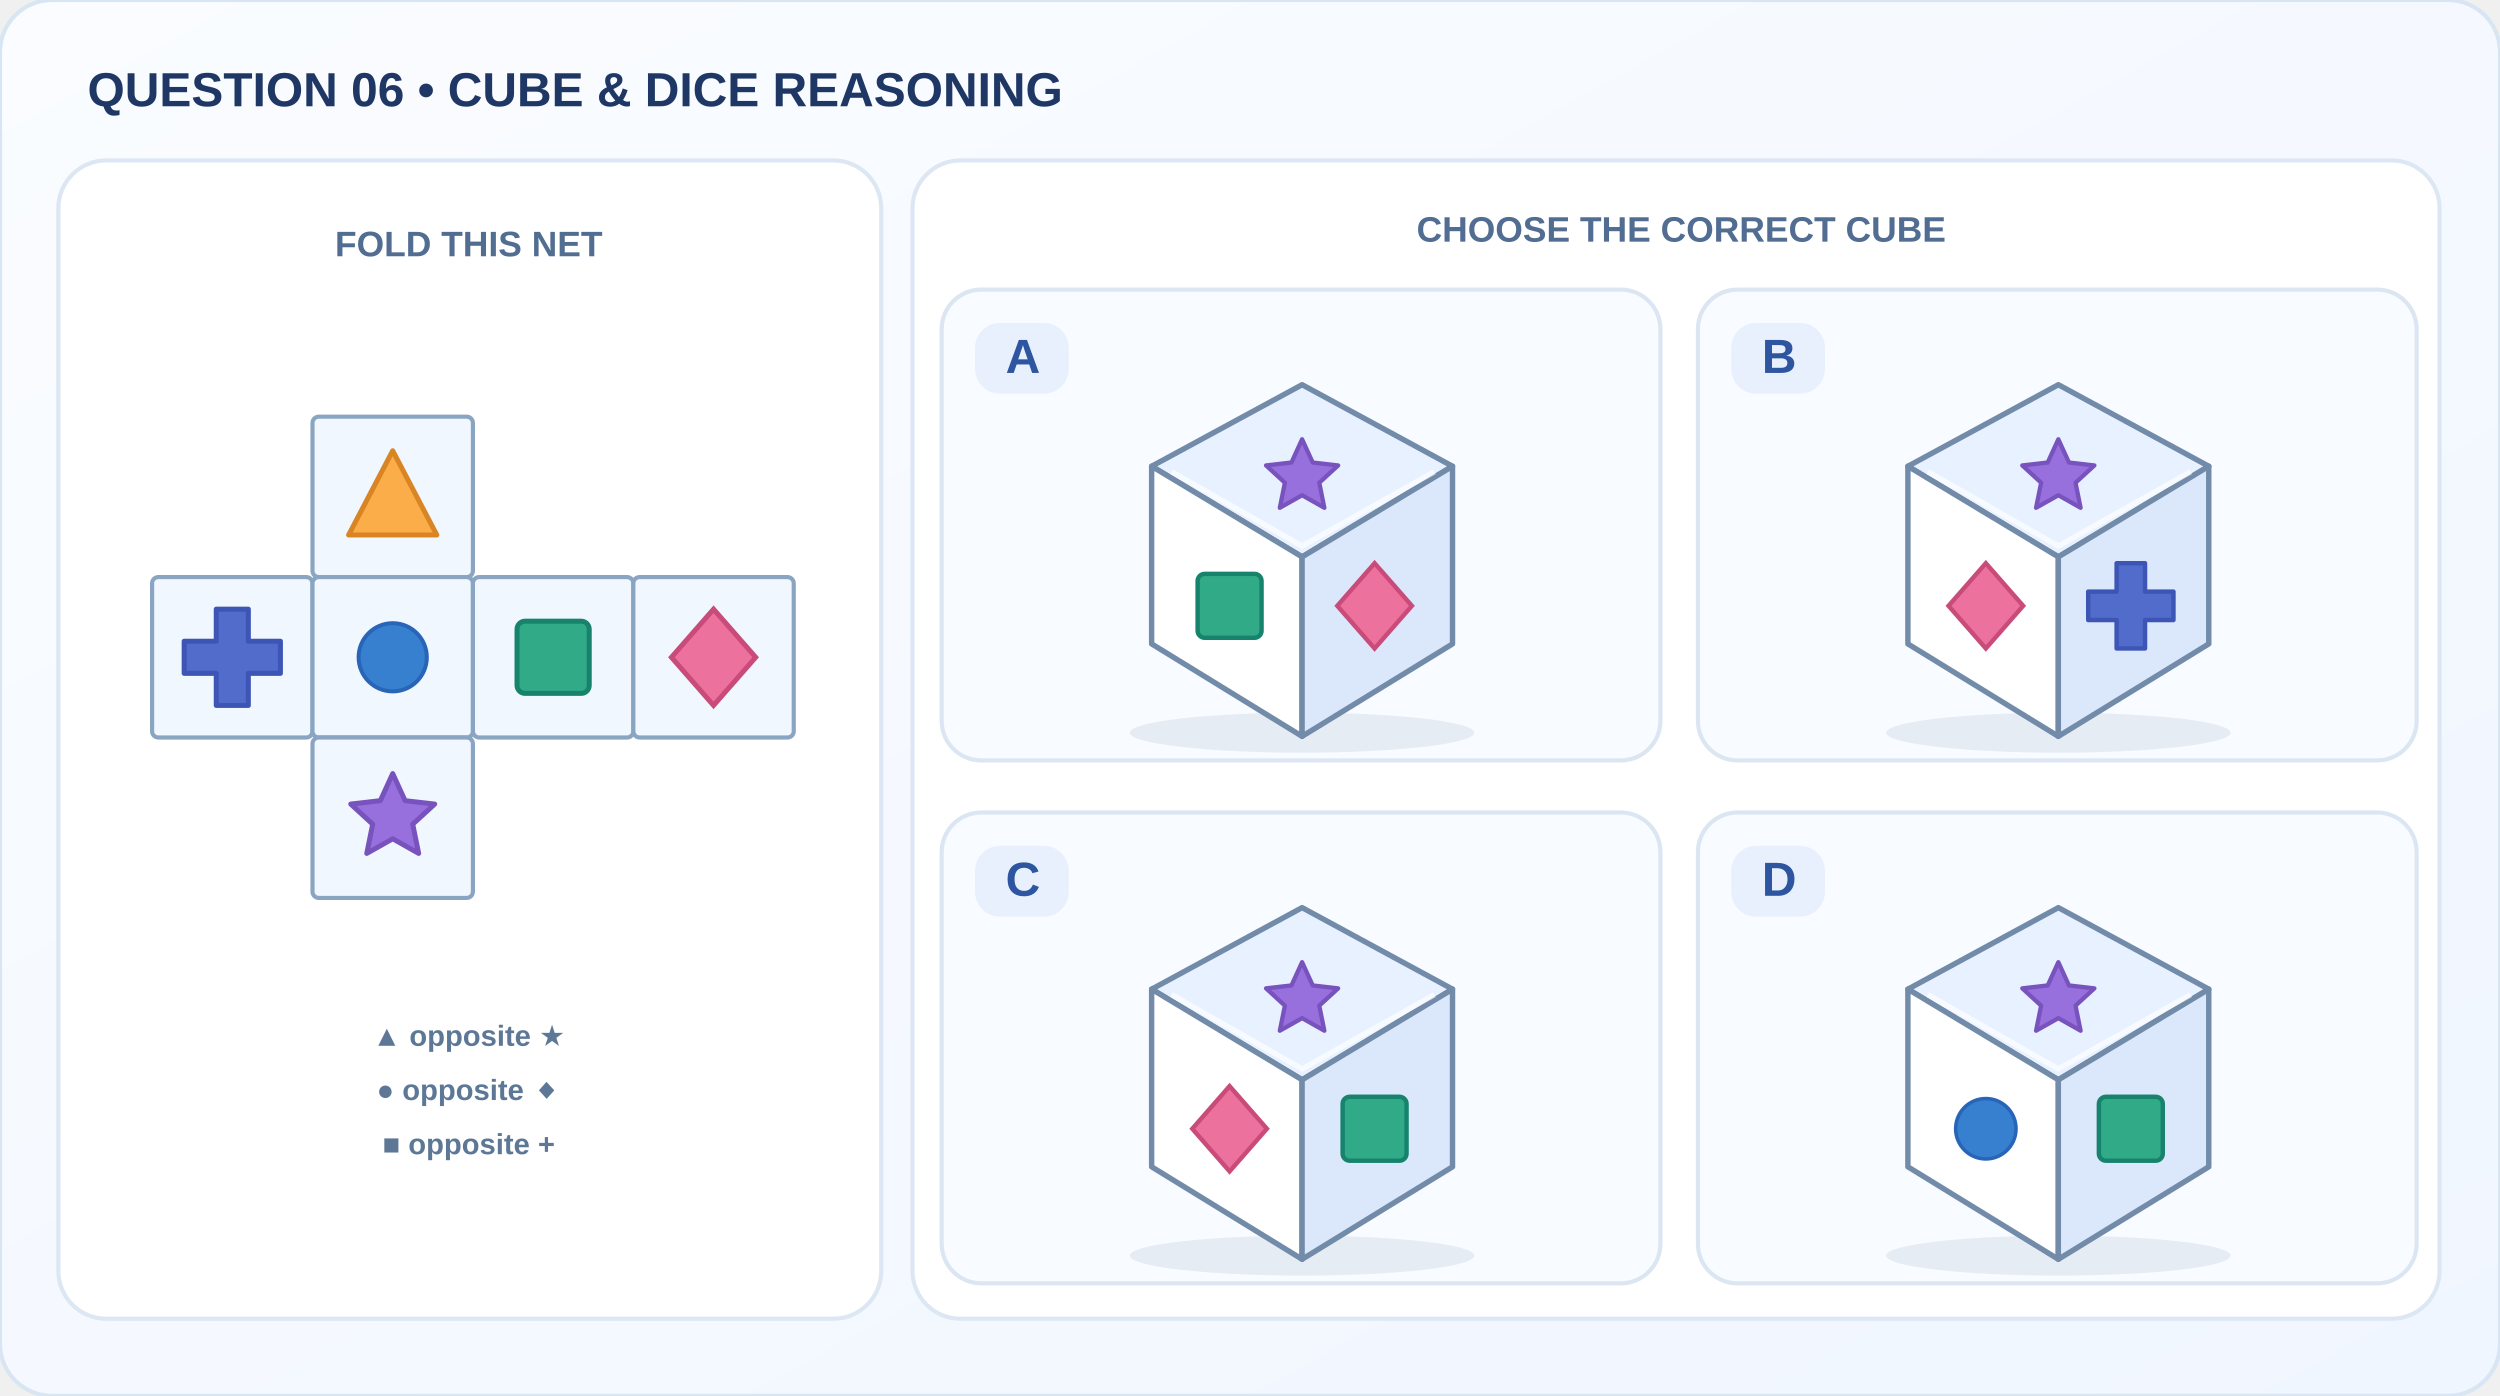
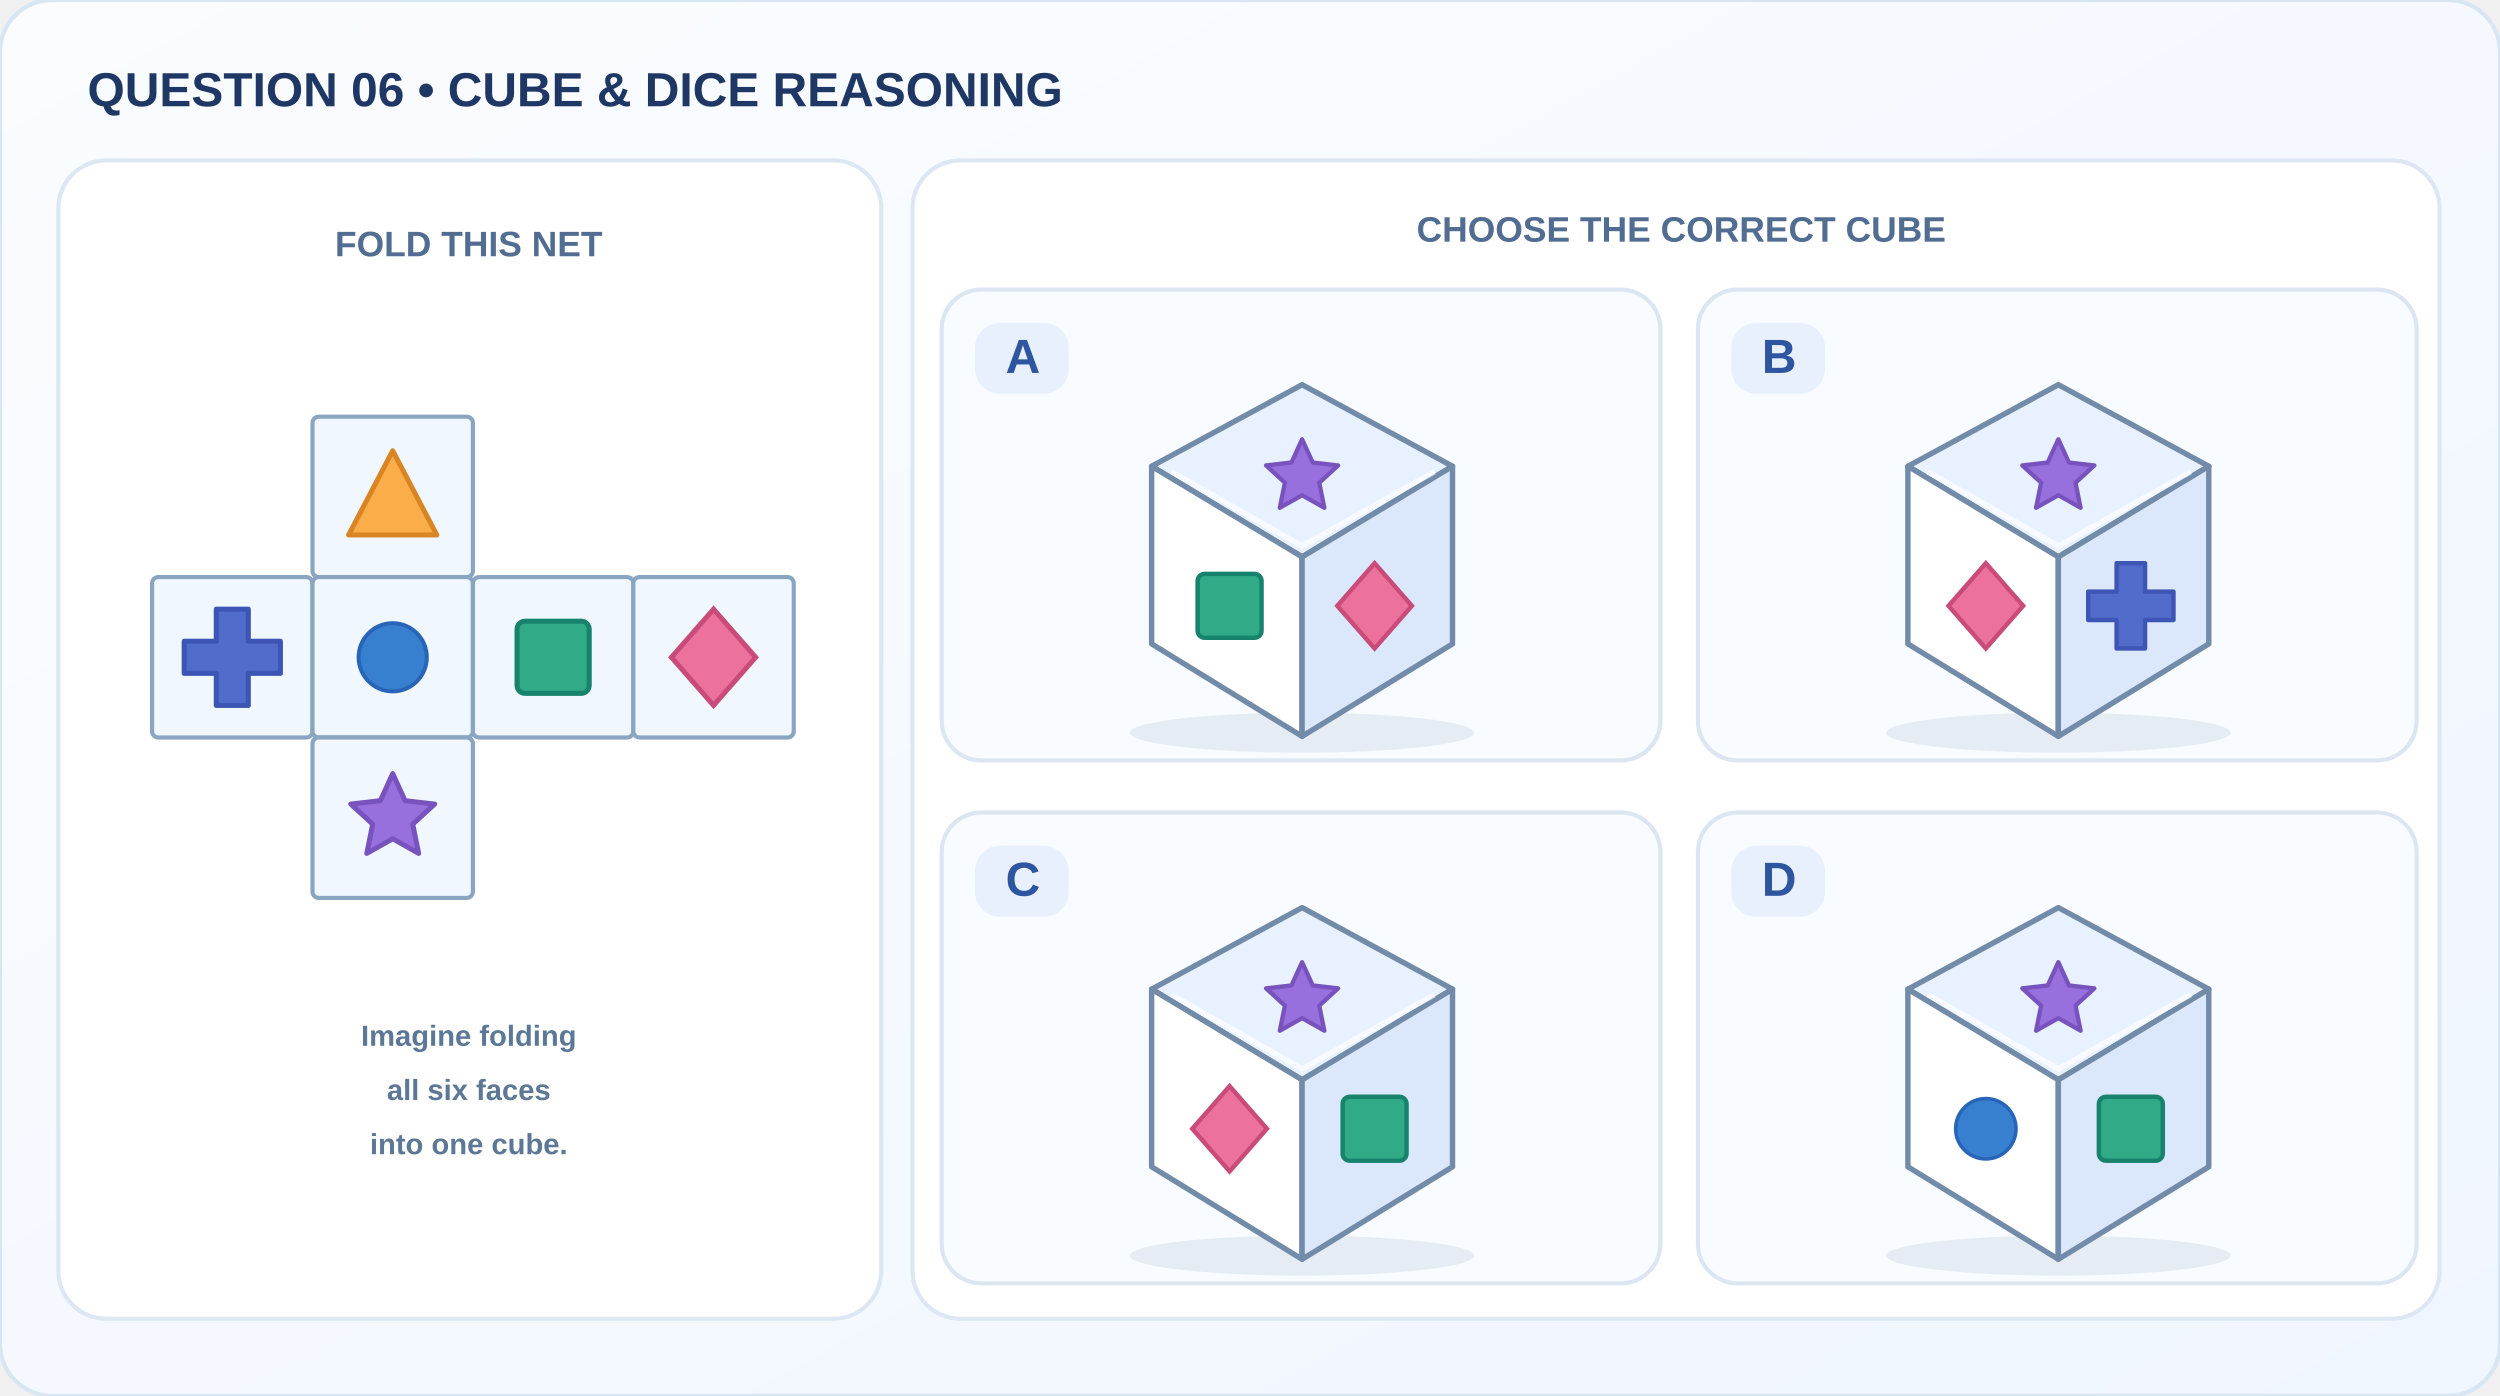
<svg xmlns="http://www.w3.org/2000/svg" width="1200" height="670" viewBox="0 0 1200 670" role="img" aria-labelledby="title">
  <defs>
    <linearGradient id="bg" x1="0" y1="0" x2="1" y2="1">
      <stop stop-color="#fafcff" />
      <stop offset="1" stop-color="#f0f6ff" />
    </linearGradient>
  </defs>
  <rect x="0" y="0" width="1200" height="670" rx="25" fill="url(#bg)" stroke="#d8e6f3" stroke-width="2" />
  <text x="42" y="51" fill="#1f3764" font-family="Arial,Helvetica,sans-serif" font-size="23" font-weight="800" text-anchor="start">QUESTION 06   •   CUBE &amp; DICE REASONING</text>
  <rect x="28" y="77" width="395" height="556" rx="23" fill="#fff" stroke="#dce7f3" stroke-width="2" />
  <rect x="438" y="77" width="733" height="556" rx="23" fill="#fff" stroke="#dce7f3" stroke-width="2" />
  <text x="225" y="123" fill="#526d92" font-family="Arial,Helvetica,sans-serif" font-size="17" font-weight="700" text-anchor="middle">FOLD THIS NET</text>
  <text x="807" y="116" fill="#526d92" font-family="Arial,Helvetica,sans-serif" font-size="17" font-weight="700" text-anchor="middle">CHOOSE THE CORRECT CUBE</text>
  <rect x="150" y="200" width="77" height="77" rx="3" fill="#f0f7ff" stroke="#8aa5c1" stroke-width="2" />
  <g transform="translate(188.5 238.5) scale(0.9625)">
    <path d="M0 -23 L22 19 H-22Z" fill="#faad49" stroke="#d98524" stroke-width="2.5" stroke-linejoin="round" />
  </g>
  <rect x="73" y="277" width="77" height="77" rx="3" fill="#f0f7ff" stroke="#8aa5c1" stroke-width="2" />
  <g transform="translate(111.5 315.5) scale(0.9625)">
    <path d="M-8 -24H8V-8H24V8H8V24H-8V8H-24V-8H-8Z" fill="#516cca" stroke="#3d55b4" stroke-width="2.5" stroke-linejoin="round" />
  </g>
  <rect x="150" y="277" width="77" height="77" rx="3" fill="#f0f7ff" stroke="#8aa5c1" stroke-width="2" />
  <g transform="translate(188.5 315.5) scale(0.9625)">
    <circle cx="0" cy="0" r="17" fill="#3780cf" stroke="#2864b7" stroke-width="2" />
  </g>
  <rect x="227" y="277" width="77" height="77" rx="3" fill="#f0f7ff" stroke="#8aa5c1" stroke-width="2" />
  <g transform="translate(265.5 315.5) scale(0.9625)">
    <rect x="-18" y="-18" width="36" height="36" rx="4" fill="#31aa88" stroke="#17836c" stroke-width="2.5" />
  </g>
  <rect x="304" y="277" width="77" height="77" rx="3" fill="#f0f7ff" stroke="#8aa5c1" stroke-width="2" />
  <g transform="translate(342.5 315.5) scale(0.9625)">
    <path d="M0 -24 21 0 0 24-21 0Z" fill="#ed719d" stroke="#c94b79" stroke-width="2.5" />
  </g>
  <rect x="150" y="354" width="77" height="77" rx="3" fill="#f0f7ff" stroke="#8aa5c1" stroke-width="2" />
  <g transform="translate(188.5 392.5) scale(0.9625)">
    <path d="M1.3471114790620886e-15 -22 L6.172 -8.495 L20.923 -6.798 L9.986 3.245 L12.931 17.798 L6.429395695523604e-16 10.5 L-12.931 17.798 L-9.986 3.245 L-20.923 -6.798 L-6.172 -8.495Z" fill="#9770dd" stroke="#7852bd" stroke-width="2.5" stroke-linejoin="round" />
  </g>
-   <text x="225" y="502" fill="#5d7896" font-family="Arial,Helvetica,sans-serif" font-size="14" font-weight="600" text-anchor="middle">▲ opposite ★</text>
-   <text x="225" y="528" fill="#5d7896" font-family="Arial,Helvetica,sans-serif" font-size="14" font-weight="600" text-anchor="middle">● opposite ◆</text>
-   <text x="225" y="554" fill="#5d7896" font-family="Arial,Helvetica,sans-serif" font-size="14" font-weight="600" text-anchor="middle">■ opposite +</text>
+   <text x="225" y="502" fill="#5d7896" font-family="Arial,Helvetica,sans-serif" font-size="14" font-weight="600" text-anchor="middle">Imagine folding</text>
+   <text x="225" y="528" fill="#5d7896" font-family="Arial,Helvetica,sans-serif" font-size="14" font-weight="600" text-anchor="middle">all six faces</text>
+   <text x="225" y="554" fill="#5d7896" font-family="Arial,Helvetica,sans-serif" font-size="14" font-weight="600" text-anchor="middle">into one cube.</text>
  <rect x="452" y="139" width="345" height="226" rx="19" fill="#f8fbff" stroke="#dce6f3" stroke-width="2" />
  <rect x="468" y="155" width="45" height="34" rx="12" fill="#e8f0fd" stroke="none" stroke-width="0" />
  <text x="491" y="179" fill="#2e55a0" font-family="Arial,Helvetica,sans-serif" font-size="23" font-weight="700" text-anchor="middle">A</text>
  <g transform="translate(625 256) scale(0.87)">
    <ellipse cx="0" cy="110" rx="95" ry="11" fill="#6e8bab" opacity=".14" />
    <polygon points="0,-82 83,-37 0,13 -83,-37" fill="#e8f1ff" stroke="#728ba9" stroke-width="3" stroke-linejoin="round" />
    <polygon points="-83,-37 0,13 0,112 -83,61" fill="#ffffff" stroke="#728ba9" stroke-width="3" stroke-linejoin="round" />
    <polygon points="0,13 83,-37 83,61 0,112" fill="#dbe8fb" stroke="#728ba9" stroke-width="3" stroke-linejoin="round" />
    <path d="M-72 -34 0 7 73 -34" stroke="#fff" stroke-width="3" opacity=".65" fill="none" />
    <g transform="translate(0 -31) scale(0.95)">
      <path d="M1.3471114790620886e-15 -22 L6.172 -8.495 L20.923 -6.798 L9.986 3.245 L12.931 17.798 L6.429395695523604e-16 10.5 L-12.931 17.798 L-9.986 3.245 L-20.923 -6.798 L-6.172 -8.495Z" fill="#9770dd" stroke="#7852bd" stroke-width="2.5" stroke-linejoin="round" />
    </g>
    <g transform="translate(-40 40) scale(0.98)">
      <rect x="-18" y="-18" width="36" height="36" rx="4" fill="#31aa88" stroke="#17836c" stroke-width="2.5" />
    </g>
    <g transform="translate(40 40) scale(0.98)">
      <path d="M0 -24 21 0 0 24-21 0Z" fill="#ed719d" stroke="#c94b79" stroke-width="2.5" />
    </g>
  </g>
  <rect x="815" y="139" width="345" height="226" rx="19" fill="#f8fbff" stroke="#dce6f3" stroke-width="2" />
  <rect x="831" y="155" width="45" height="34" rx="12" fill="#e8f0fd" stroke="none" stroke-width="0" />
  <text x="854" y="179" fill="#2e55a0" font-family="Arial,Helvetica,sans-serif" font-size="23" font-weight="700" text-anchor="middle">B</text>
  <g transform="translate(988 256) scale(0.87)">
    <ellipse cx="0" cy="110" rx="95" ry="11" fill="#6e8bab" opacity=".14" />
    <polygon points="0,-82 83,-37 0,13 -83,-37" fill="#e8f1ff" stroke="#728ba9" stroke-width="3" stroke-linejoin="round" />
    <polygon points="-83,-37 0,13 0,112 -83,61" fill="#ffffff" stroke="#728ba9" stroke-width="3" stroke-linejoin="round" />
    <polygon points="0,13 83,-37 83,61 0,112" fill="#dbe8fb" stroke="#728ba9" stroke-width="3" stroke-linejoin="round" />
    <path d="M-72 -34 0 7 73 -34" stroke="#fff" stroke-width="3" opacity=".65" fill="none" />
    <g transform="translate(0 -31) scale(0.95)">
      <path d="M1.3471114790620886e-15 -22 L6.172 -8.495 L20.923 -6.798 L9.986 3.245 L12.931 17.798 L6.429395695523604e-16 10.5 L-12.931 17.798 L-9.986 3.245 L-20.923 -6.798 L-6.172 -8.495Z" fill="#9770dd" stroke="#7852bd" stroke-width="2.5" stroke-linejoin="round" />
    </g>
    <g transform="translate(-40 40) scale(0.98)">
      <path d="M0 -24 21 0 0 24-21 0Z" fill="#ed719d" stroke="#c94b79" stroke-width="2.5" />
    </g>
    <g transform="translate(40 40) scale(0.98)">
      <path d="M-8 -24H8V-8H24V8H8V24H-8V8H-24V-8H-8Z" fill="#516cca" stroke="#3d55b4" stroke-width="2.5" stroke-linejoin="round" />
    </g>
  </g>
  <rect x="452" y="390" width="345" height="226" rx="19" fill="#f8fbff" stroke="#dce6f3" stroke-width="2" />
  <rect x="468" y="406" width="45" height="34" rx="12" fill="#e8f0fd" stroke="none" stroke-width="0" />
  <text x="491" y="430" fill="#2e55a0" font-family="Arial,Helvetica,sans-serif" font-size="23" font-weight="700" text-anchor="middle">C</text>
  <g transform="translate(625 507) scale(0.87)">
    <ellipse cx="0" cy="110" rx="95" ry="11" fill="#6e8bab" opacity=".14" />
    <polygon points="0,-82 83,-37 0,13 -83,-37" fill="#e8f1ff" stroke="#728ba9" stroke-width="3" stroke-linejoin="round" />
    <polygon points="-83,-37 0,13 0,112 -83,61" fill="#ffffff" stroke="#728ba9" stroke-width="3" stroke-linejoin="round" />
    <polygon points="0,13 83,-37 83,61 0,112" fill="#dbe8fb" stroke="#728ba9" stroke-width="3" stroke-linejoin="round" />
    <path d="M-72 -34 0 7 73 -34" stroke="#fff" stroke-width="3" opacity=".65" fill="none" />
    <g transform="translate(0 -31) scale(0.95)">
      <path d="M1.3471114790620886e-15 -22 L6.172 -8.495 L20.923 -6.798 L9.986 3.245 L12.931 17.798 L6.429395695523604e-16 10.5 L-12.931 17.798 L-9.986 3.245 L-20.923 -6.798 L-6.172 -8.495Z" fill="#9770dd" stroke="#7852bd" stroke-width="2.5" stroke-linejoin="round" />
    </g>
    <g transform="translate(-40 40) scale(0.98)">
      <path d="M0 -24 21 0 0 24-21 0Z" fill="#ed719d" stroke="#c94b79" stroke-width="2.5" />
    </g>
    <g transform="translate(40 40) scale(0.98)">
      <rect x="-18" y="-18" width="36" height="36" rx="4" fill="#31aa88" stroke="#17836c" stroke-width="2.5" />
    </g>
  </g>
  <rect x="815" y="390" width="345" height="226" rx="19" fill="#f8fbff" stroke="#dce6f3" stroke-width="2" />
  <rect x="831" y="406" width="45" height="34" rx="12" fill="#e8f0fd" stroke="none" stroke-width="0" />
  <text x="854" y="430" fill="#2e55a0" font-family="Arial,Helvetica,sans-serif" font-size="23" font-weight="700" text-anchor="middle">D</text>
  <g transform="translate(988 507) scale(0.87)">
    <ellipse cx="0" cy="110" rx="95" ry="11" fill="#6e8bab" opacity=".14" />
    <polygon points="0,-82 83,-37 0,13 -83,-37" fill="#e8f1ff" stroke="#728ba9" stroke-width="3" stroke-linejoin="round" />
    <polygon points="-83,-37 0,13 0,112 -83,61" fill="#ffffff" stroke="#728ba9" stroke-width="3" stroke-linejoin="round" />
    <polygon points="0,13 83,-37 83,61 0,112" fill="#dbe8fb" stroke="#728ba9" stroke-width="3" stroke-linejoin="round" />
    <path d="M-72 -34 0 7 73 -34" stroke="#fff" stroke-width="3" opacity=".65" fill="none" />
    <g transform="translate(0 -31) scale(0.95)">
      <path d="M1.3471114790620886e-15 -22 L6.172 -8.495 L20.923 -6.798 L9.986 3.245 L12.931 17.798 L6.429395695523604e-16 10.5 L-12.931 17.798 L-9.986 3.245 L-20.923 -6.798 L-6.172 -8.495Z" fill="#9770dd" stroke="#7852bd" stroke-width="2.5" stroke-linejoin="round" />
    </g>
    <g transform="translate(-40 40) scale(0.98)">
      <circle cx="0" cy="0" r="17" fill="#3780cf" stroke="#2864b7" stroke-width="2" />
    </g>
    <g transform="translate(40 40) scale(0.98)">
      <rect x="-18" y="-18" width="36" height="36" rx="4" fill="#31aa88" stroke="#17836c" stroke-width="2.5" />
    </g>
  </g>
</svg>
